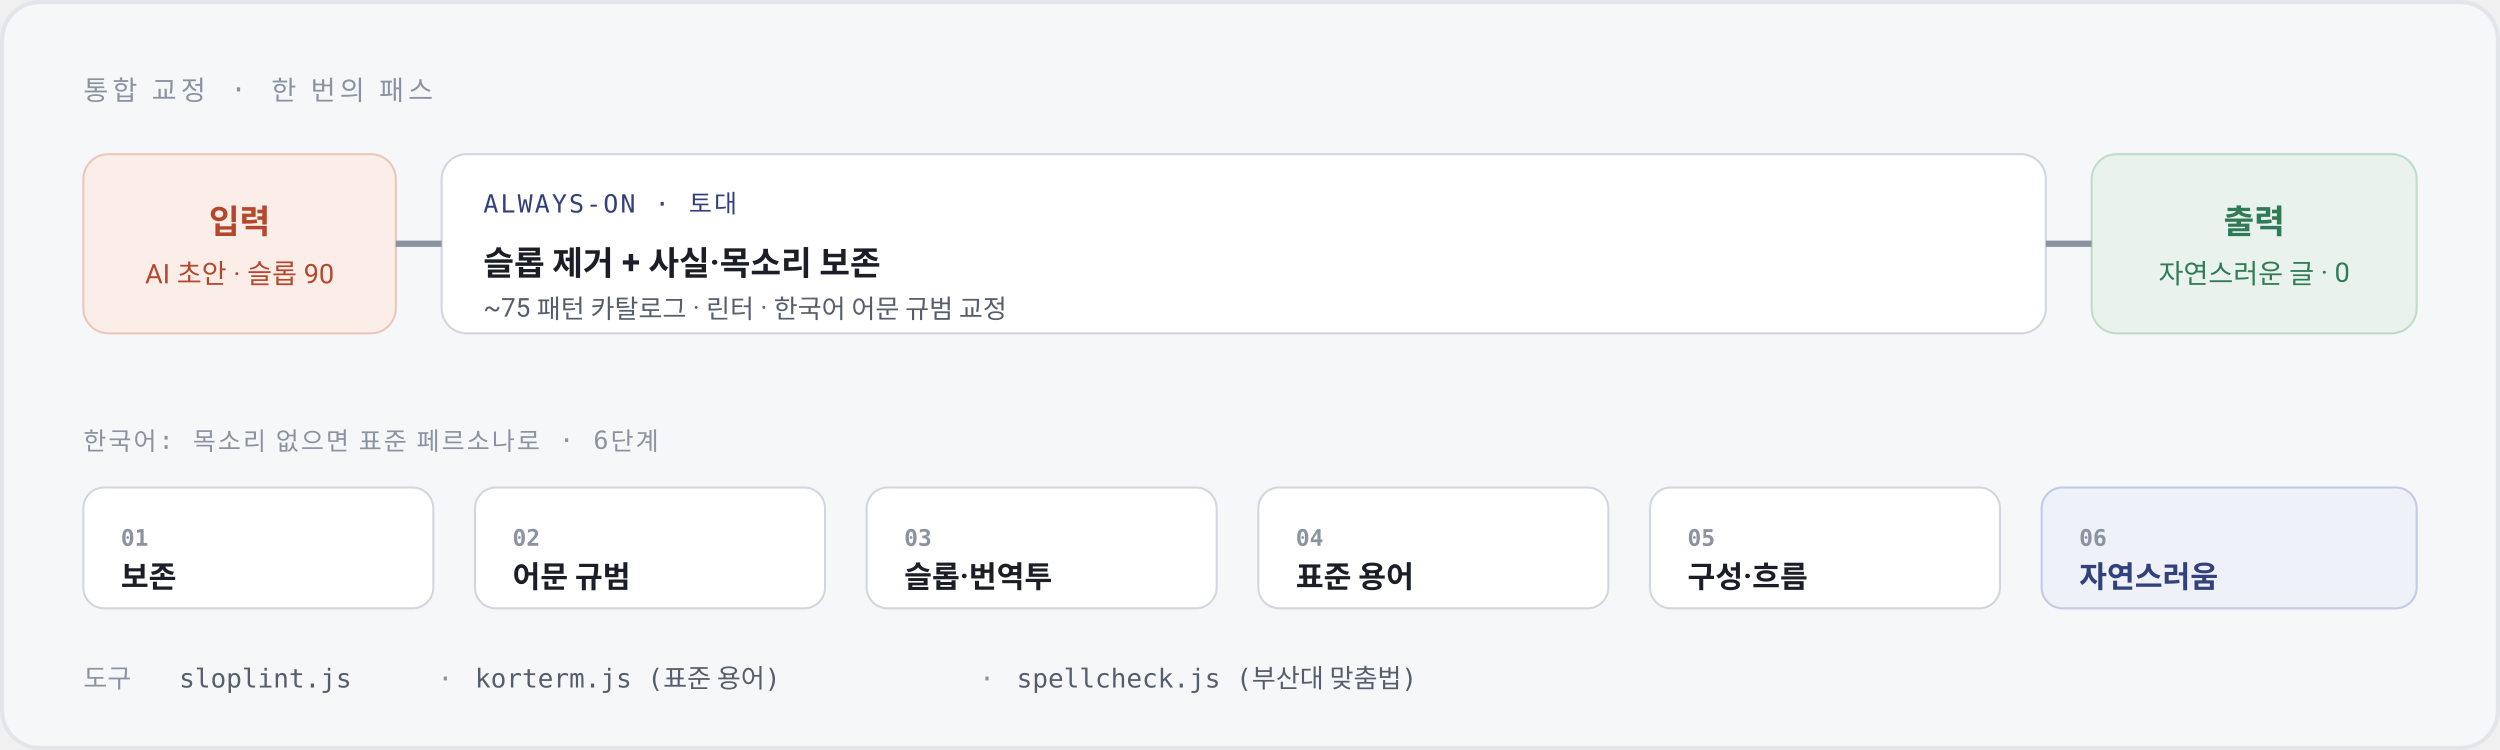
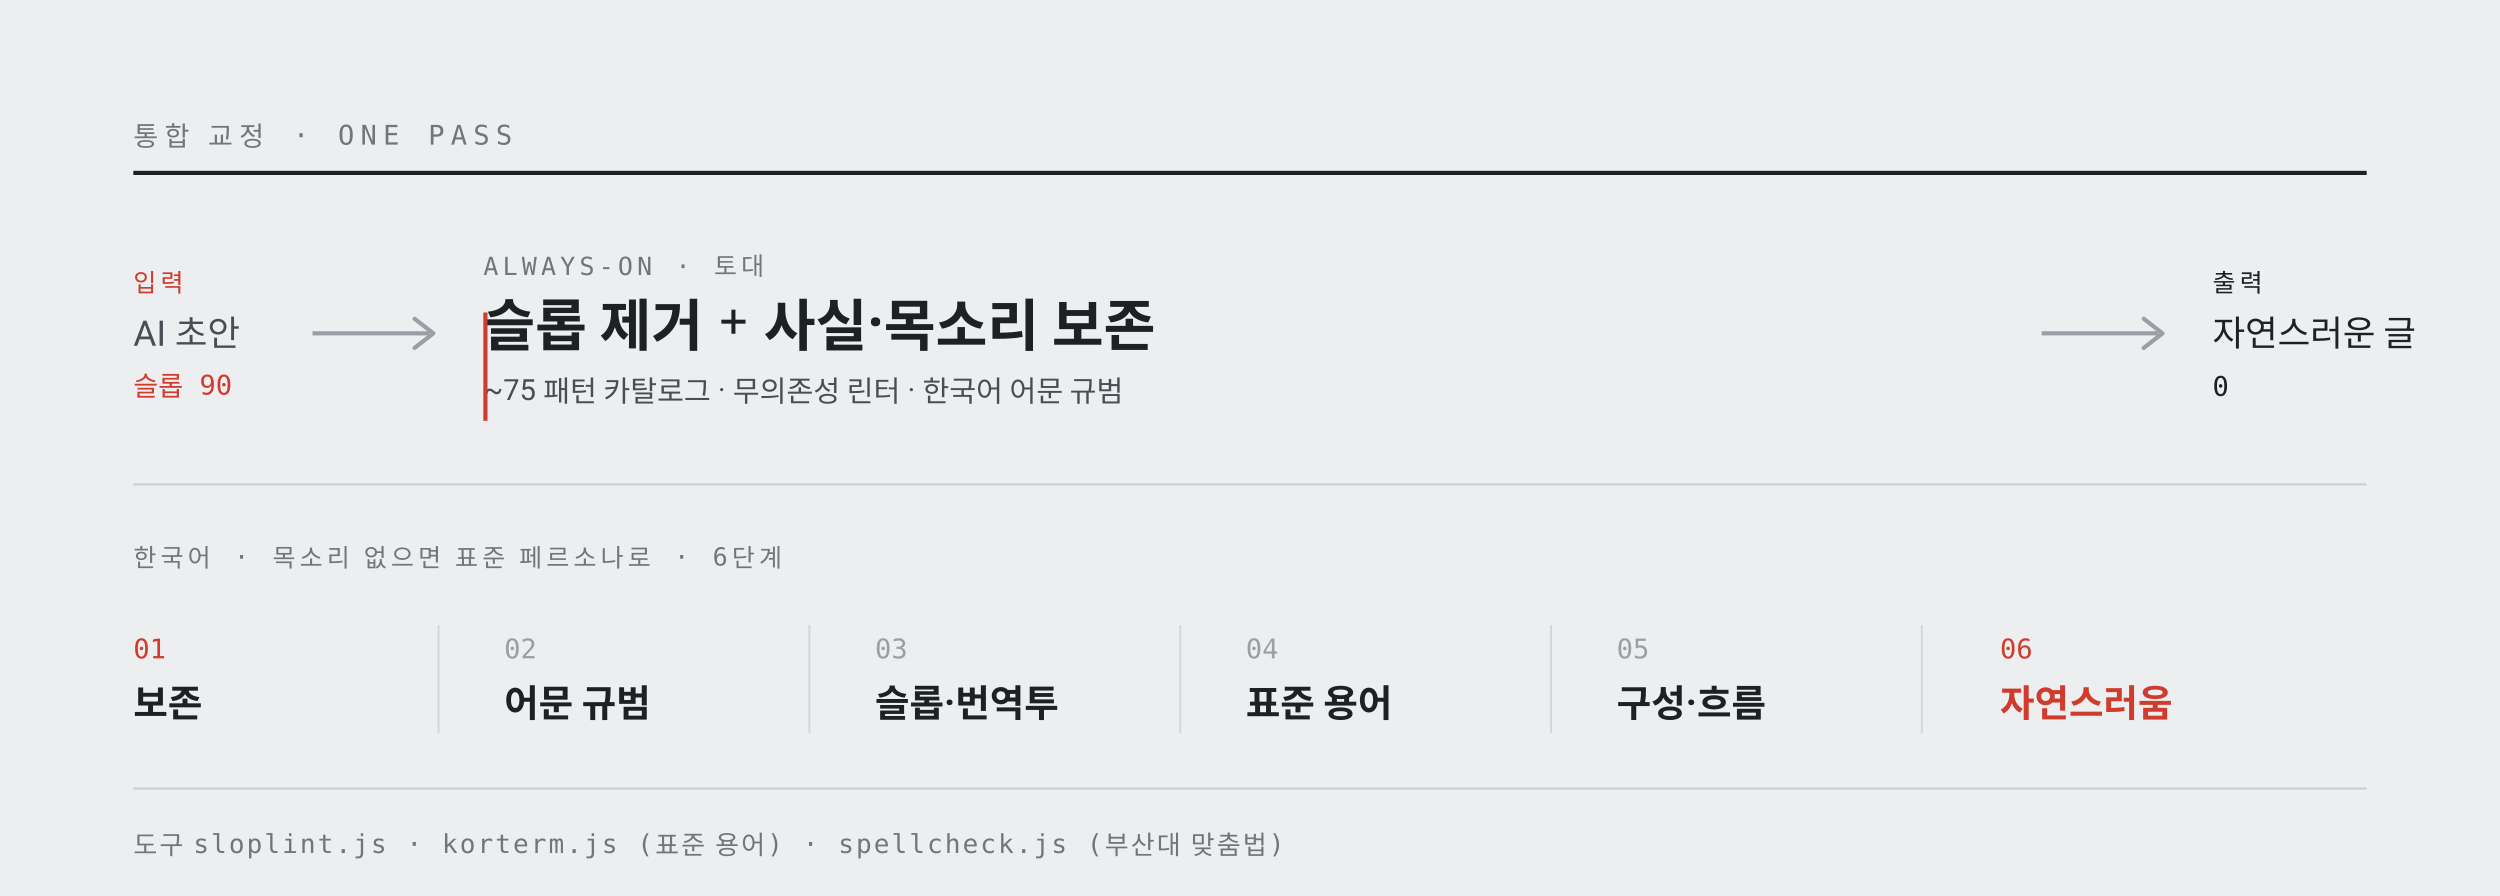
- <svg xmlns="http://www.w3.org/2000/svg" width="1200" height="360" viewBox="0 0 1200 360" role="img" aria-label="통합 교정 파이프라인">
-   <defs>
-     <style>
-       .sans{font-family:-apple-system,BlinkMacSystemFont,"Segoe UI",Roboto,"Apple SD Gothic Neo","Malgun Gothic",Arial,sans-serif}
-       .mono{font-family:"SFMono-Regular",Consolas,Menlo,monospace}
-     </style>
-   </defs>
-   <rect x="1" y="1" width="1198" height="358" rx="18" fill="#f6f7f9" stroke="#e2e5ea" stroke-width="2" />
-   <text x="40" y="48" class="mono" font-size="13" letter-spacing="2" fill="#8b92a0">통합 교정 · 한 번의 패스</text>
+ <svg xmlns="http://www.w3.org/2000/svg" width="1200" height="430" viewBox="0 0 1200 430" role="img" aria-label="통합 교정 파이프라인">
+   <style>
+     .sans{font-family:-apple-system,BlinkMacSystemFont,"Segoe UI","Apple SD Gothic Neo","Malgun Gothic",Roboto,sans-serif}
+     .mono{font-family:"IBM Plex Mono","SFMono-Regular",Consolas,Menlo,monospace}
+     .serif{font-family:"Newsreader",Georgia,serif}
+   </style>
+   <rect x="0" y="0" width="1200" height="430" fill="#edeef0" />
+   <text x="64" y="70" class="mono" font-size="13" letter-spacing="3" fill="#71757c">통합 교정  ·  ONE PASS</text>
+   <rect x="64" y="82" width="1072" height="2" fill="#1e2024" />
  <g class="sans">
-     <rect x="40" y="74" width="150" height="86" rx="12" fill="#fbeee9" stroke="#e9c7bb" />
-     <text x="115" y="112" text-anchor="middle" font-size="16" font-weight="700" fill="#b4472c">입력</text>
-     <text x="115" y="136" text-anchor="middle" font-size="13" fill="#b4472c">AI 초안 · 슬롭 90</text>
+     <text x="64" y="140" class="mono" font-size="12" letter-spacing="2" fill="#cf3b2c">입력</text>
+     <text x="64" y="166" font-size="17" fill="#4a4d54">AI 초안</text>
+     <text x="64" y="190" class="mono" font-size="13" fill="#cf3b2c">슬롭 90</text>
+     <path d="M150 160 H206" stroke="#9a9ea5" stroke-width="2" />
+     <path d="M199 153 L208 160 L199 167" fill="none" stroke="#9a9ea5" stroke-width="2" stroke-linecap="round" stroke-linejoin="round" />
+     <text x="232" y="132" class="mono" font-size="12" letter-spacing="2" fill="#71757c">ALWAYS-ON · 토대</text>
+     <text x="232" y="166" class="serif" font-size="27" font-weight="600" fill="#1e2024">슬롭 제거 + 사실·목소리 보존</text>
+     <text x="232" y="192" font-size="14" fill="#4a4d54">~75 패턴 카탈로그 · 무의존성 린터 · 한국어 어문 규범</text>
+     <rect x="232" y="150" width="2" height="52" fill="#cf3b2c" />
+     <path d="M980 160 H1036" stroke="#9a9ea5" stroke-width="2" />
+     <path d="M1029 153 L1038 160 L1029 167" fill="none" stroke="#9a9ea5" stroke-width="2" stroke-linecap="round" stroke-linejoin="round" />
+     <text x="1062" y="140" class="mono" font-size="12" letter-spacing="2" fill="#1e2024">출력</text>
+     <text x="1062" y="166" font-size="17" fill="#1e2024">자연스러운 글</text>
+     <text x="1062" y="190" class="mono" font-size="13" fill="#1e2024">0</text>
  </g>
-   <rect x="212" y="74" width="770" height="86" rx="12" fill="#ffffff" stroke="#d2d6dd" />
-   <text x="232" y="102" class="mono" font-size="12" letter-spacing="1" fill="#33417a">ALWAYS-ON · 토대</text>
-   <text x="232" y="132" class="sans" font-size="16" font-weight="600" fill="#1b1e26">슬롭 제거 + 사실·목소리 보존</text>
-   <text x="232" y="152" class="sans" font-size="12.5" fill="#565d6b">~75 패턴 카탈로그 · 린터 · 한국어 어문 규범 교정</text>
+   <rect x="64" y="232" width="1072" height="1" fill="#cdced2" />
+   <text x="64" y="272" class="mono" font-size="12" letter-spacing="2" fill="#71757c">한국어 · 목소리 없으면 표준 페르소나로 · 6단계</text>
  <g class="sans">
-     <rect x="1004" y="74" width="156" height="86" rx="12" fill="#e9f2ec" stroke="#bfdcc9" />
-     <text x="1082" y="112" text-anchor="middle" font-size="16" font-weight="700" fill="#2f7a57">출력</text>
-     <text x="1082" y="136" text-anchor="middle" font-size="13" fill="#2f7a57">자연스러운 글 · 0</text>
-   </g>
-   <path d="M190 117 H212" stroke="#8b92a0" stroke-width="3" />
-   <path d="M982 117 H1004" stroke="#8b92a0" stroke-width="3" />
-   <text x="40" y="216" class="mono" font-size="12" letter-spacing="1" fill="#8b92a0">한국어: 목소리 없으면 표준 페르소나로 · 6단계</text>
-   <g class="sans" font-size="14.5" font-weight="600">
    <g>
-       <rect x="40" y="234" width="168" height="58" rx="10" fill="#ffffff" stroke="#d2d6dd" />
-       <text x="58" y="262" class="mono" font-size="11" fill="#8b92a0">01</text>
-       <text x="58" y="282" fill="#1b1e26">보존</text>
+       <text x="64" y="316" class="mono" font-size="13" fill="#cf3b2c">01</text>
+       <text x="64" y="344" font-size="18" font-weight="600" fill="#1e2024">보존</text>
+       <rect x="210" y="300" width="1" height="52" fill="#d5d7db" />
    </g>
    <g>
-       <rect x="228" y="234" width="168" height="58" rx="10" fill="#ffffff" stroke="#d2d6dd" />
-       <text x="246" y="262" class="mono" font-size="11" fill="#8b92a0">02</text>
-       <text x="246" y="282" fill="#1b1e26">어문 규범</text>
+       <text x="242" y="316" class="mono" font-size="13" fill="#9a9ea5">02</text>
+       <text x="242" y="344" font-size="18" font-weight="600" fill="#1e2024">어문 규범</text>
+       <rect x="388" y="300" width="1" height="52" fill="#d5d7db" />
    </g>
    <g>
-       <rect x="416" y="234" width="168" height="58" rx="10" fill="#ffffff" stroke="#d2d6dd" />
-       <text x="434" y="262" class="mono" font-size="11" fill="#8b92a0">03</text>
-       <text x="434" y="282" fill="#1b1e26">슬롭·번역투</text>
+       <text x="420" y="316" class="mono" font-size="13" fill="#9a9ea5">03</text>
+       <text x="420" y="344" font-size="18" font-weight="600" fill="#1e2024">슬롭·번역투</text>
+       <rect x="566" y="300" width="1" height="52" fill="#d5d7db" />
    </g>
    <g>
-       <rect x="604" y="234" width="168" height="58" rx="10" fill="#ffffff" stroke="#d2d6dd" />
-       <text x="622" y="262" class="mono" font-size="11" fill="#8b92a0">04</text>
-       <text x="622" y="282" fill="#1b1e26">표준 용어</text>
+       <text x="598" y="316" class="mono" font-size="13" fill="#9a9ea5">04</text>
+       <text x="598" y="344" font-size="18" font-weight="600" fill="#1e2024">표준 용어</text>
+       <rect x="744" y="300" width="1" height="52" fill="#d5d7db" />
    </g>
    <g>
-       <rect x="792" y="234" width="168" height="58" rx="10" fill="#ffffff" stroke="#d2d6dd" />
-       <text x="810" y="262" class="mono" font-size="11" fill="#8b92a0">05</text>
-       <text x="810" y="282" fill="#1b1e26">구성·흐름</text>
+       <text x="776" y="316" class="mono" font-size="13" fill="#9a9ea5">05</text>
+       <text x="776" y="344" font-size="18" font-weight="600" fill="#1e2024">구성·흐름</text>
+       <rect x="922" y="300" width="1" height="52" fill="#d5d7db" />
    </g>
    <g>
-       <rect x="980" y="234" width="180" height="58" rx="10" fill="#eef1f8" stroke="#c3cae6" />
-       <text x="998" y="262" class="mono" font-size="11" fill="#8b92a0">06</text>
-       <text x="998" y="282" fill="#33417a">자연스러움</text>
+       <text x="960" y="316" class="mono" font-size="13" fill="#cf3b2c">06</text>
+       <text x="960" y="344" font-size="18" font-weight="600" fill="#cf3b2c">자연스러움</text>
    </g>
  </g>
-   <g class="mono" font-size="12.5">
-     <text x="40" y="330" fill="#8b92a0">도구</text>
-     <text x="86" y="330" fill="#565d6b">sloplint.js</text>
-     <text x="210" y="330" fill="#8b92a0">·</text>
-     <text x="228" y="330" fill="#565d6b">korterm.js (표준 용어)</text>
-     <text x="470" y="330" fill="#8b92a0">·</text>
-     <text x="488" y="330" fill="#565d6b">spellcheck.js (부산대 맞춤법)</text>
-   </g>
+   <rect x="64" y="378" width="1072" height="1" fill="#cdced2" />
+   <text x="64" y="410" class="mono" font-size="12.5" letter-spacing="1" fill="#71757c">도구  sloplint.js · korterm.js (표준 용어) · spellcheck.js (부산대 맞춤법)</text>
</svg>
